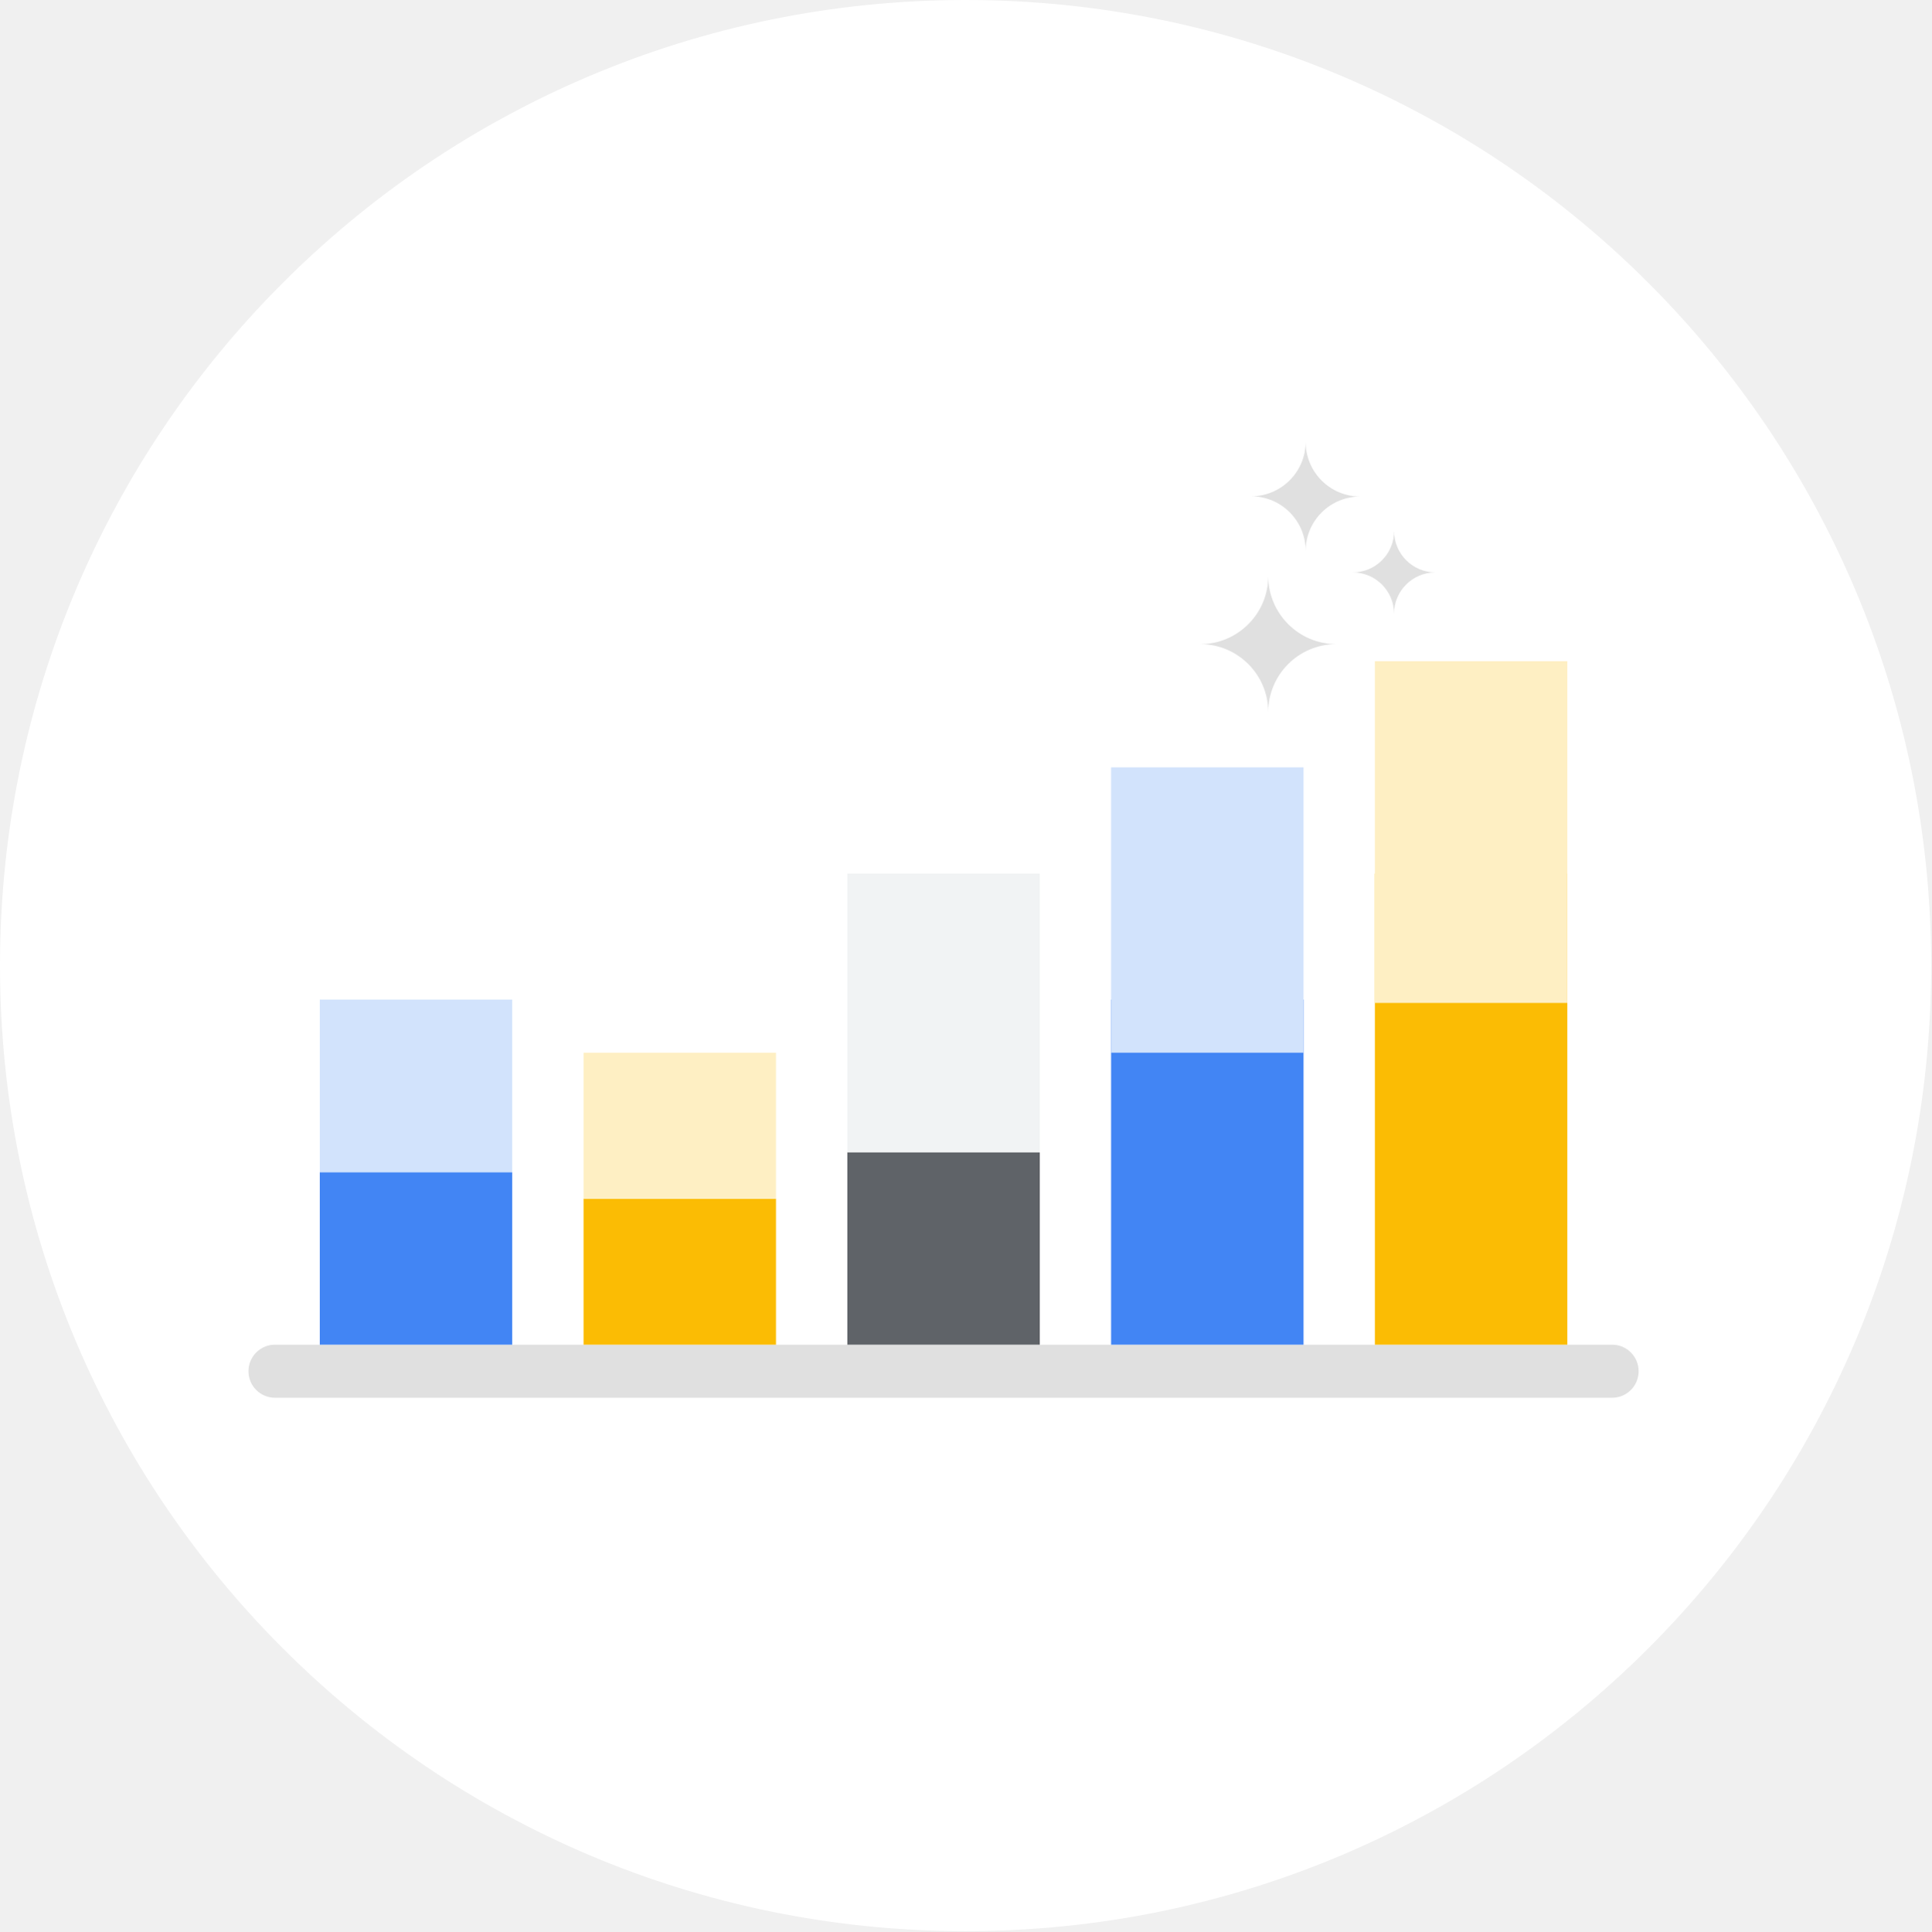
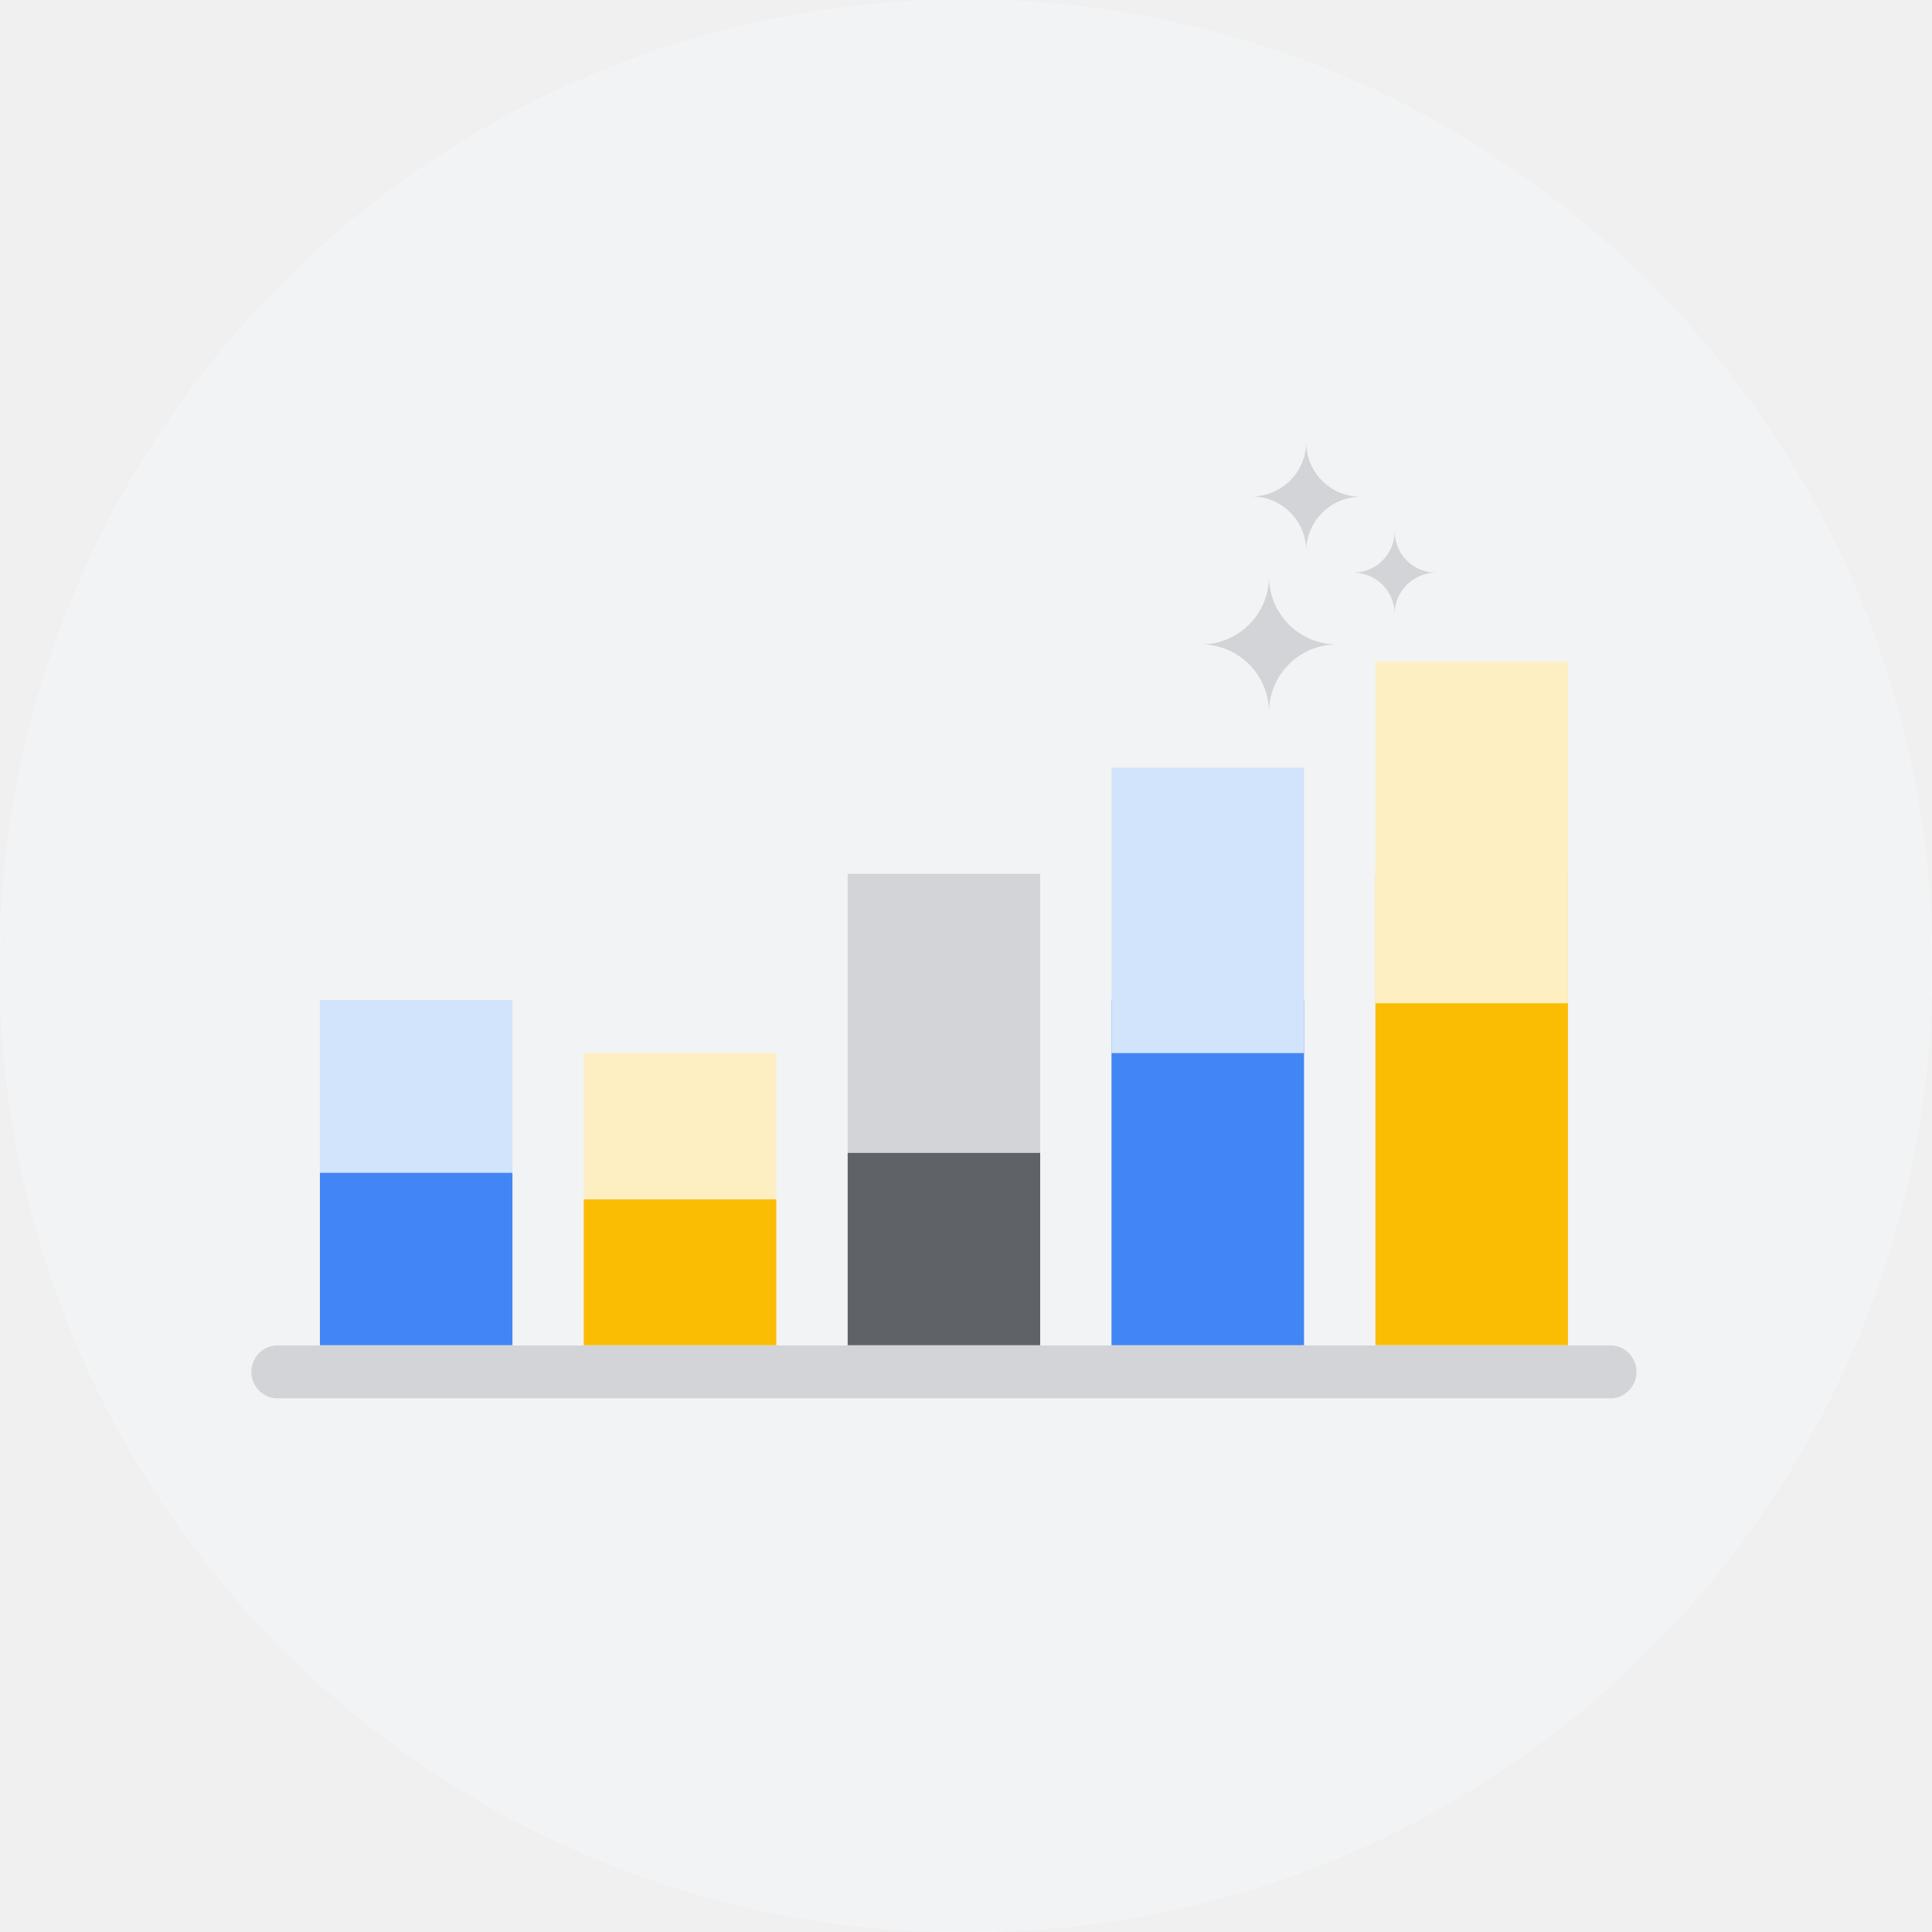
- <svg xmlns="http://www.w3.org/2000/svg" viewBox="0 0 291.03 291.03">
+ <svg xmlns="http://www.w3.org/2000/svg" viewBox="0 0 256 256">
  <defs>
-     <style>.cls-1{fill:#fff}.cls-2{fill:#e0e0e0}.cls-3{fill:#4285f4}.cls-4{fill:#d2e3fc}.cls-5{fill:#fbbc04}.cls-6{fill:#feefc3}.cls-7{fill:#5f6368}.cls-8{fill:#f1f3f4}</style>
+     <style>.cls-1{fill:#fff;}.cls-2{fill:#f1f3f4;}.cls-3{fill:#d2d4d7;}.cls-4{fill:#4285f4;}.cls-5{fill:#d2e3fc;}.cls-6{fill:#fbbc04;}.cls-7{fill:#feefc3;}.cls-8{fill:#5f6368;}</style>
  </defs>
  <g id="Layer_2" data-name="Layer 2">
    <g id="Layer_1-2" data-name="Layer 1">
-       <circle id="_Path_" data-name="&lt;Path&gt;" class="cls-1" cx="145.51" cy="145.51" r="145.51" />
-       <path class="cls-2" d="M242.94 210.64H41.44a4 4 0 0 1 0-8h201.5a4 4 0 0 1 0 8z" />
-       <path class="cls-3" d="M48.19 176.64h29v26h-29z" />
-       <path class="cls-4" d="M48.19 150.64h29v26h-29z" />
-       <path class="cls-5" d="M87.94 180.64h29v22h-29z" />
-       <path class="cls-6" d="M87.94 158.64h29v22h-29z" />
-       <path class="cls-7" d="M127.69 173.64h29v29h-29z" />
-       <path class="cls-8" d="M127.69 131.64h29v42h-29z" />
-       <path class="cls-3" d="M167.44 150.64h29v52h-29z" />
-       <path class="cls-4" d="M167.44 115.64h29v43h-29z" />
-       <path class="cls-5" d="M207.19 131.64h29v71h-29z" />
-       <path class="cls-6" d="M207.19 99.64h29v51.5h-29z" />
-       <path class="cls-2" d="M201.39 97.07a10.26 10.26 0 0 0-10.27 10.25 10.25 10.25 0 0 0-10.25-10.25 10.26 10.26 0 0 0 10.25-10.26 10.28 10.28 0 0 0 10.27 10.26zM205 74.83a8.2 8.2 0 0 0-8.24 8.17 8.22 8.22 0 0 0-8.21-8.21 8.22 8.22 0 0 0 8.21-8.2 8.23 8.23 0 0 0 8.24 8.24zm11.31 11.43a6.23 6.23 0 0 0-6.23 6.23 6.23 6.23 0 0 0-6.23-6.23 6.24 6.24 0 0 0 6.24-6.26 6.24 6.24 0 0 0 6.22 6.26z" />
+       <circle id="_Path_" data-name="&lt;Path&gt;" class="cls-1" cx="128" cy="128" r="128" />
+       <circle id="_Clipping_Path_" data-name="&lt;Clipping Path&gt;" class="cls-2" cx="128" cy="128" r="128" />
+       <path class="cls-3" d="M213.7,185.28H36.45a3.52,3.52,0,0,1,0-7H213.7a3.52,3.52,0,0,1,0,7Z" />
+       <rect class="cls-4" x="42.39" y="155.38" width="25.51" height="22.87" />
+       <rect class="cls-5" x="42.39" y="132.51" width="25.51" height="22.87" />
+       <rect class="cls-6" x="77.35" y="158.9" width="25.51" height="19.35" />
+       <rect class="cls-7" x="77.35" y="139.54" width="25.51" height="19.35" />
+       <rect class="cls-8" x="112.32" y="152.74" width="25.51" height="25.51" />
+       <rect class="cls-3" x="112.32" y="115.79" width="25.51" height="36.94" />
+       <rect class="cls-4" x="147.28" y="132.51" width="25.51" height="45.74" />
+       <rect class="cls-5" x="147.28" y="101.72" width="25.51" height="37.82" />
+       <rect class="cls-6" x="182.25" y="115.79" width="25.51" height="62.45" />
+       <rect class="cls-7" x="182.25" y="87.64" width="25.51" height="45.3" />
+       <path class="cls-3" d="M177.15,85.39a9,9,0,0,0-9,9,9,9,0,0,0-9-9,9,9,0,0,0,9-9A9,9,0,0,0,177.15,85.39Z" />
+       <path class="cls-3" d="M180.29,65.83A7.22,7.22,0,0,0,173.08,73a7.23,7.23,0,0,0-7.22-7.22,7.23,7.23,0,0,0,7.22-7.21A7.24,7.24,0,0,0,180.29,65.83Z" />
+       <path class="cls-3" d="M190.28,75.88a5.48,5.48,0,0,0-5.48,5.48,5.48,5.48,0,0,0-5.48-5.48,5.49,5.49,0,0,0,5.48-5.48A5.49,5.49,0,0,0,190.28,75.88Z" />
    </g>
  </g>
</svg>
